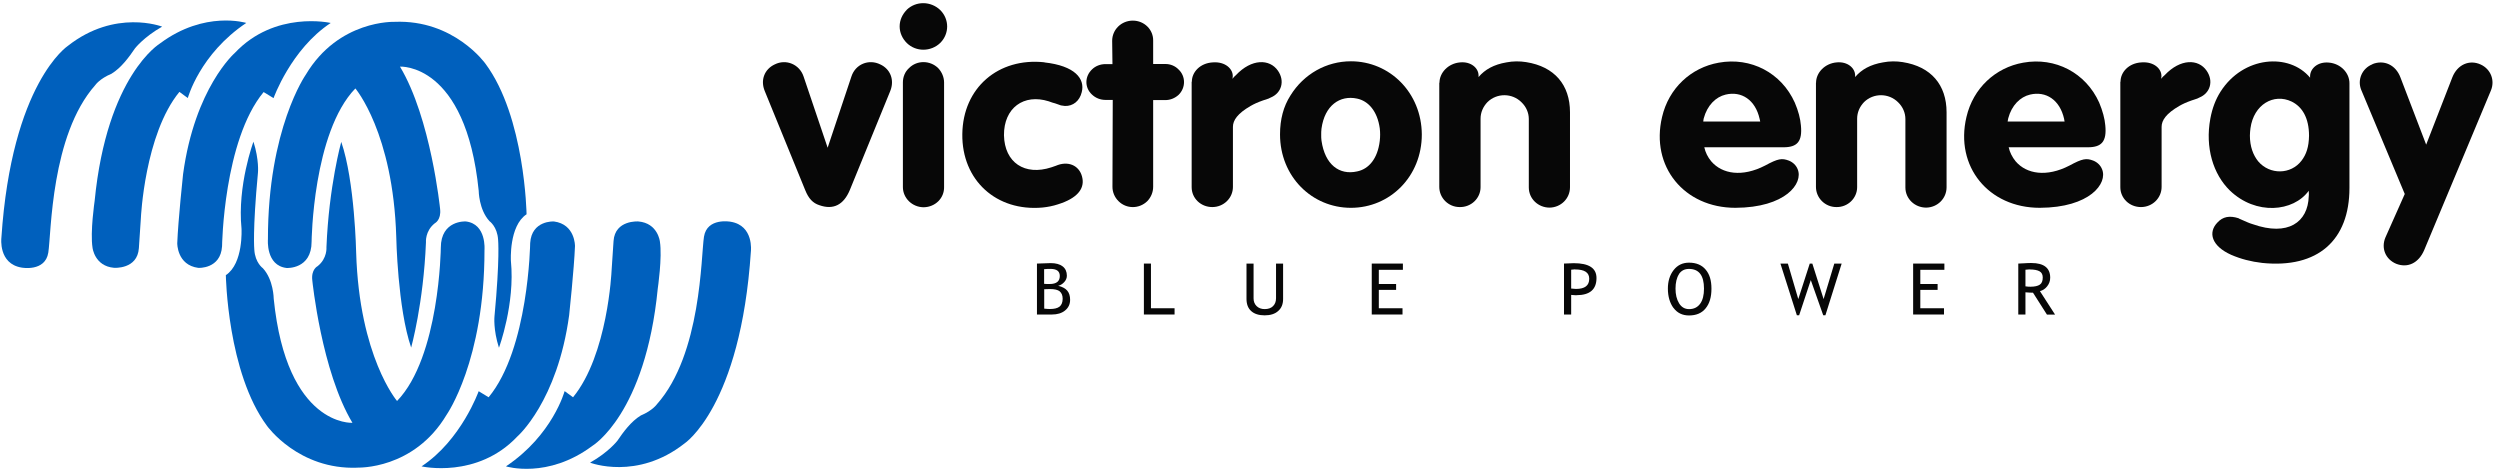
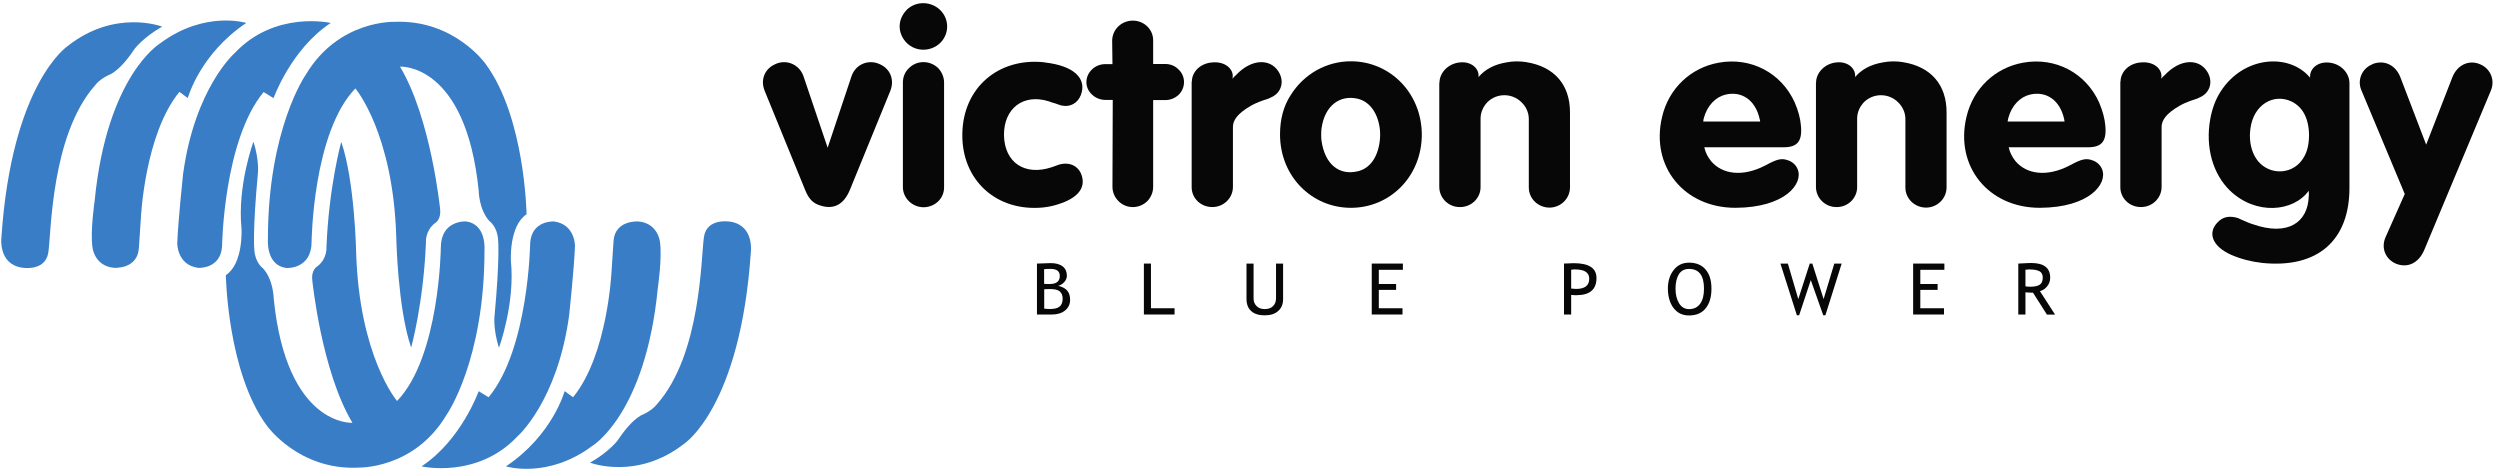
<svg xmlns="http://www.w3.org/2000/svg" viewBox="0 0 285 54">
-   <path d="m18.467 3.031s-5.326-2.042-10.718 2.19c0 0-6.416 4.2-7.592 21.904 0 0-0.359 2.945 2.309 3.381 0 0 2.679 0.51 3.039-1.701 0.349-2.212 0.283-13.377 5.359-19.108 0 0 0.49-0.723 1.841-1.287 1.122-0.681 2.015-1.914 2.68-2.892 0 0 0.991-1.287 3.093-2.478" fill="#0060BD" />
-   <path d="m28.086 2.617s-4.738-1.467-9.836 2.329c0 0-6.056 3.615-7.461 17.96 0 0-0.523 3.541-0.24 5.338 0 0 0.229 2.095 2.451 2.286 0 0 2.669 0.202 2.832-2.244 0.163-2.435 0.229-3.435 0.229-3.435s0.425-9.538 4.39-14.376l0.959 0.702s1.351-5.008 6.677-8.57v0.011z" fill="#0060BD" />
-   <path d="m37.689 2.615s-6.339-1.446-10.925 3.424c0 0-4.553 3.966-5.893 13.813 0 0-0.566 5.295-0.664 7.869 0 0-0.044 2.499 2.407 2.818 0 0 2.538 0.149 2.701-2.467 0 0 0.163-12.058 4.738-17.577l1.133 0.691s1.982-5.572 6.503-8.56v-0.011z" fill="#0060BD" />
-   <path d="m44.987 2.49s-6.383-0.255-10.13 6.029c0 0-4.324 6.157-4.313 18.768 0 0-0.261 2.988 2.135 3.264 0 0 2.843 0.17 2.843-2.999 0 0 0.131-12.441 4.989-17.47 0 0 4.303 5.04 4.662 16.918 0 0 0.152 8.134 1.699 12.622 0 0 1.405-5.029 1.688-12.005 0 0-0.12-1.276 1.013-2.169 0 0 0.741-0.361 0.599-1.627 0 0-1.046-10.357-4.575-16.226 0 0 7.494-0.478 8.975 14.153 0 0 0.011 2.137 1.231 3.466 0 0 0.893 0.617 0.98 2.116 0 0 0.218 2.074-0.414 8.762 0 0-0.152 1.467 0.512 3.551 0 0 1.852-4.998 1.362-9.9 0 0-0.24-3.977 1.786-5.317 0 0-0.174-11.101-4.695-17.173 0 0-3.584-5.04-10.348-4.764z" fill="#0060BD" />
-   <path d="m67.303 52.754s5.326 2.042 10.718-2.19c0 0 6.405-4.2 7.581-21.905 0 0 0.359-2.945-2.309-3.381 0 0-2.679-0.51-3.039 1.701-0.349 2.212-0.283 13.377-5.359 19.097 0 0-0.49 0.723-1.841 1.287-1.122 0.68-2.015 1.914-2.679 2.892 0 0-0.991 1.287-3.094 2.478" fill="#0060BD" />
-   <path d="m57.691 53.169s4.738 1.467 9.836-2.339c0 0 6.056-3.615 7.461-17.96 0 0 0.523-3.541 0.24-5.338 0 0-0.229-2.095-2.451-2.286 0 0-2.669-0.202-2.832 2.233-0.163 2.435-0.229 3.434-0.229 3.434s-0.425 9.538-4.39 14.376l-0.959-0.702s-1.351 5.008-6.677 8.57v0.011z" fill="#0060BD" />
-   <path d="m48.066 53.169s6.339 1.446 10.925-3.424c0 0 4.553-3.966 5.893-13.813 0 0 0.566-5.295 0.664-7.869 0 0 0.044-2.499-2.407-2.818 0 0-2.538-0.149-2.701 2.467 0 0-0.163 12.058-4.738 17.577l-1.133-0.691s-1.982 5.572-6.503 8.56v0.011z" fill="#0060BD" />
-   <path d="m40.788 53.305s6.383 0.255 10.13-6.029c0 0 4.324-6.157 4.313-18.768 0 0 0.261-2.988-2.135-3.264 0 0-2.843-0.17-2.843 2.999 0 0-0.131 12.441-4.989 17.47 0 0-4.303-5.04-4.662-16.918 0 0-0.152-8.134-1.699-12.622 0 0-1.405 5.029-1.688 12.005 0 0 0.12 1.276-1.013 2.169 0 0-0.752 0.361-0.599 1.627 0 0 1.046 10.357 4.575 16.226 0 0-7.494 0.478-8.975-14.153 0 0-0.011-2.137-1.231-3.466 0 0-0.893-0.617-0.98-2.116 0 0-0.218-2.074 0.414-8.762 0 0 0.152-1.467-0.512-3.552 0 0-1.852 4.998-1.362 9.9 0 0 0.24 3.977-1.786 5.317 0 0 0.174 11.101 4.695 17.183 0 0 3.583 5.04 10.348 4.764v-0.011z" fill="#0060BD" />
+   <path d="m18.467 3.031s-5.326-2.042-10.718 2.19c0 0-6.416 4.2-7.592 21.904 0 0-0.359 2.945 2.309 3.381 0 0 2.679 0.51 3.039-1.701 0.349-2.212 0.283-13.377 5.359-19.108 0 0 0.49-0.723 1.841-1.287 1.122-0.681 2.015-1.914 2.68-2.892 0 0 0.991-1.287 3.093-2.478" fill="#387DC5" />
+   <path d="m28.086 2.617s-4.738-1.467-9.836 2.329c0 0-6.056 3.615-7.461 17.96 0 0-0.523 3.541-0.24 5.338 0 0 0.229 2.095 2.451 2.286 0 0 2.669 0.202 2.832-2.244 0.163-2.435 0.229-3.435 0.229-3.435s0.425-9.538 4.39-14.376l0.959 0.702s1.351-5.008 6.677-8.57v0.011z" fill="#387DC5" />
+   <path d="m37.689 2.615s-6.339-1.446-10.925 3.424c0 0-4.553 3.966-5.893 13.813 0 0-0.566 5.295-0.664 7.869 0 0-0.044 2.499 2.407 2.818 0 0 2.538 0.149 2.701-2.467 0 0 0.163-12.058 4.738-17.577l1.133 0.691s1.982-5.572 6.503-8.56v-0.011z" fill="#387DC5" />
+   <path d="m44.987 2.49s-6.383-0.255-10.13 6.029c0 0-4.324 6.157-4.313 18.768 0 0-0.261 2.988 2.135 3.264 0 0 2.843 0.17 2.843-2.999 0 0 0.131-12.441 4.989-17.47 0 0 4.303 5.04 4.662 16.918 0 0 0.152 8.134 1.699 12.622 0 0 1.405-5.029 1.688-12.005 0 0-0.12-1.276 1.013-2.169 0 0 0.741-0.361 0.599-1.627 0 0-1.046-10.357-4.575-16.226 0 0 7.494-0.478 8.975 14.153 0 0 0.011 2.137 1.231 3.466 0 0 0.893 0.617 0.98 2.116 0 0 0.218 2.074-0.414 8.762 0 0-0.152 1.467 0.512 3.551 0 0 1.852-4.998 1.362-9.9 0 0-0.24-3.977 1.786-5.317 0 0-0.174-11.101-4.695-17.173 0 0-3.584-5.04-10.348-4.764z" fill="#387DC5" />
+   <path d="m67.303 52.754s5.326 2.042 10.718-2.19c0 0 6.405-4.2 7.581-21.905 0 0 0.359-2.945-2.309-3.381 0 0-2.679-0.51-3.039 1.701-0.349 2.212-0.283 13.377-5.359 19.097 0 0-0.49 0.723-1.841 1.287-1.122 0.68-2.015 1.914-2.679 2.892 0 0-0.991 1.287-3.094 2.478" fill="#387DC5" />
+   <path d="m57.691 53.169s4.738 1.467 9.836-2.339c0 0 6.056-3.615 7.461-17.96 0 0 0.523-3.541 0.24-5.338 0 0-0.229-2.095-2.451-2.286 0 0-2.669-0.202-2.832 2.233-0.163 2.435-0.229 3.434-0.229 3.434s-0.425 9.538-4.39 14.376l-0.959-0.702s-1.351 5.008-6.677 8.57v0.011z" fill="#387DC5" />
+   <path d="m48.066 53.169s6.339 1.446 10.925-3.424c0 0 4.553-3.966 5.893-13.813 0 0 0.566-5.295 0.664-7.869 0 0 0.044-2.499-2.407-2.818 0 0-2.538-0.149-2.701 2.467 0 0-0.163 12.058-4.738 17.577l-1.133-0.691s-1.982 5.572-6.503 8.56v0.011z" fill="#387DC5" />
+   <path d="m40.788 53.305s6.383 0.255 10.13-6.029c0 0 4.324-6.157 4.313-18.768 0 0 0.261-2.988-2.135-3.264 0 0-2.843-0.17-2.843 2.999 0 0-0.131 12.441-4.989 17.47 0 0-4.303-5.04-4.662-16.918 0 0-0.152-8.134-1.699-12.622 0 0-1.405 5.029-1.688 12.005 0 0 0.12 1.276-1.013 2.169 0 0-0.752 0.361-0.599 1.627 0 0 1.046 10.357 4.575 16.226 0 0-7.494 0.478-8.975-14.153 0 0-0.011-2.137-1.231-3.466 0 0-0.893-0.617-0.98-2.116 0 0-0.218-2.074 0.414-8.762 0 0 0.152-1.467-0.512-3.552 0 0-1.852 4.998-1.362 9.9 0 0 0.24 3.977-1.786 5.317 0 0 0.174 11.101 4.695 17.183 0 0 3.583 5.04 10.348 4.764v-0.011z" fill="#387DC5" />
  <path d="m94.352 16.84 2.712-8.124c0.458-1.404 1.982-2.02 3.289-1.372 1.155 0.532 1.645 1.786 1.133 3.041l-4.608 11.282c-0.697 1.669-1.863 2.297-3.475 1.723-0.73-0.234-1.22-0.744-1.612-1.723l-4.607-11.282c-0.523-1.255-0.033-2.499 1.133-3.041 1.307-0.659 2.832 0 3.289 1.372l2.745 8.124z" fill="#070707" />
  <path d="m102.93 9.4c0-0.627 0.24-1.223 0.697-1.637 0.915-0.925 2.407-0.893 3.322 0 0.425 0.447 0.676 1.042 0.676 1.637v11.909c0.032 1.276-1.003 2.297-2.321 2.318-1.307 0-2.374-1.042-2.374-2.297v-11.941 0.011zm0.425-8.273c1.067-1.042 2.777-1.01 3.845 0.032 1.034 1.042 1.034 2.68 0 3.722-1.068 1.042-2.778 1.042-3.813 0.032-0.522-0.51-0.827-1.191-0.827-1.903 0-0.712 0.305-1.372 0.795-1.871v-0.011z" fill="#070707" />
  <path d="m119.05 7.114c3.507 0.383 4.661 1.871 4.269 3.392-0.239 1.01-1.002 1.606-1.917 1.574-0.152-0.032-0.305-0.032-0.457-0.064l-0.24-0.085-0.425-0.149-0.305-0.085-0.424-0.149c-2.832-0.893-5.12 0.744-5.098 3.87 0.065 3.126 2.374 4.647 5.403 3.658l0.522-0.181 0.218-0.085c1.373-0.478 2.593 0.181 2.81 1.574 0.186 1.159-0.61 2.233-2.81 2.913-0.544 0.181-1.133 0.298-1.743 0.361-5.25 0.478-9.214-3.094-9.149-8.368 0.065-5.295 4.117-8.751 9.367-8.188l-0.021 0.011z" fill="#070707" />
  <path d="m126.82 7.296-0.033-2.648c0-1.255 1.035-2.297 2.353-2.297s2.353 1.042 2.32 2.297v2.648h1.405c0.545 0 1.1 0.213 1.493 0.627 0.827 0.776 0.827 2.084 0 2.892-0.425 0.383-0.948 0.596-1.525 0.596h-1.373v9.889c0 0.596-0.239 1.191-0.675 1.638-0.915 0.893-2.375 0.893-3.268 0-0.457-0.447-0.697-1.042-0.697-1.638l0.033-9.91h-0.828c-0.577 0-1.133-0.213-1.558-0.627-0.828-0.776-0.828-2.052 0.033-2.86 0.392-0.383 0.948-0.595 1.525-0.595h0.795v-0.011z" fill="#070707" />
  <path d="m135.87 9.314c0-1.106 0.948-2.116 2.375-2.201 1.46-0.117 2.353 0.776 2.287 1.637l-0.032 0.234c0.119-0.149 0.239-0.298 0.392-0.415 1.797-1.903 3.845-1.871 4.792-0.51 0.828 1.191 0.393 2.563-0.827 3.062l-0.24 0.117-0.643 0.213c-0.61 0.213-1.034 0.415-1.405 0.627-1.492 0.861-2.015 1.637-2.015 2.382v6.848c0 1.255-1.035 2.297-2.353 2.297s-2.352-1.01-2.352-2.265v-12.026h0.021z" fill="#070707" />
  <path d="m147.11 10.889c1.525-2.467 4.117-3.902 6.895-3.902 4.422 0 8.049 3.573 8.082 8.336 0 4.796-3.627 8.368-8.082 8.368s-8.082-3.573-8.082-8.368c0-1.723 0.392-3.19 1.187-4.434zm3.54 5.146c0.392 2.743 2.037 3.956 4.052 3.509 1.34-0.266 2.353-1.457 2.592-3.488 0.055-0.478 0.055-0.957 0-1.425-0.272-1.967-1.307-3.126-2.592-3.392-1.95-0.415-3.693 0.776-4.052 3.424-0.033 0.234-0.033 0.478-0.033 0.713 0 0.234 0 0.447 0.033 0.659z" fill="#070707" />
  <path d="m164.1 9.43c0-1.127 0.98-2.201 2.353-2.318 1.252-0.117 2.102 0.659 2.102 1.489v0.181c0.73-0.861 1.743-1.425 3.17-1.669 0.762-0.149 1.524-0.149 2.254-0.032 3.235 0.51 5 2.595 5 5.721v8.549c0 1.276-1.035 2.297-2.32 2.318-1.307 0-2.375-1.01-2.375-2.297v-7.805c0-0.712-0.305-1.404-0.828-1.903-1.067-1.074-2.81-1.074-3.877-0.032-0.512 0.532-0.795 1.191-0.795 1.903v7.805c0 1.255-1.068 2.297-2.386 2.265-1.285 0-2.32-1.042-2.32-2.297v-11.877h0.022z" fill="#070707" />
  <path d="m194.29 16.79c0.12 0.564 0.392 1.127 0.795 1.606 1.253 1.457 3.54 1.818 6.133 0.478 1.492-0.808 1.917-0.861 2.712-0.564 0.458 0.181 0.828 0.532 1.002 0.978 0.675 1.606-1.372 4.381-7.102 4.402-5.827 0-9.694-4.7-8.354-10.357 0.762-3.275 3.289-5.625 6.47-6.189 3.66-0.659 7.134 1.159 8.659 4.551 0.403 0.925 0.643 1.871 0.697 2.595 0.186 1.85-0.424 2.499-1.982 2.499h-9.03zm6.372-2.945c-0.032-0.085-0.032-0.213-0.065-0.298-0.49-2.169-2.07-3.19-3.867-2.765-1.133 0.266-2.102 1.223-2.505 2.712-0.033 0.117-0.033 0.234-0.054 0.361h6.491v-0.011z" fill="#070707" />
  <path d="m207.03 9.43c0-1.127 0.981-2.201 2.353-2.318 1.253-0.117 2.102 0.659 2.102 1.489v0.181c0.73-0.861 1.743-1.425 3.17-1.669 0.762-0.149 1.525-0.149 2.255-0.032 3.235 0.51 4.999 2.595 4.999 5.721v8.549c0 1.276-1.035 2.297-2.32 2.318-1.307 0-2.374-1.01-2.374-2.297v-7.805c0-0.712-0.305-1.404-0.828-1.903-1.068-1.074-2.81-1.074-3.878-0.032-0.512 0.532-0.795 1.191-0.795 1.903v7.805c0 1.255-1.067 2.297-2.374 2.265-1.286 0-2.321-1.042-2.321-2.297v-11.877h0.011z" fill="#070707" />
  <path d="m228.99 16.79c0.12 0.564 0.404 1.127 0.796 1.606 1.252 1.457 3.54 1.818 6.132 0.478 1.492-0.808 1.928-0.861 2.712-0.564 0.458 0.181 0.828 0.532 1.002 0.978 0.676 1.606-1.372 4.381-7.102 4.402-5.827 0-9.694-4.7-8.354-10.357 0.763-3.275 3.29-5.625 6.47-6.189 3.66-0.659 7.135 1.159 8.66 4.551 0.392 0.925 0.642 1.871 0.697 2.595 0.185 1.85-0.425 2.499-1.983 2.499h-9.03zm6.372-2.945c-0.032-0.085-0.032-0.213-0.054-0.298-0.49-2.169-2.07-3.19-3.878-2.765-1.132 0.266-2.102 1.223-2.494 2.712-0.033 0.117-0.033 0.234-0.065 0.361h6.491v-0.011z" fill="#070707" />
  <path d="m241.74 9.314c0-1.106 0.947-2.116 2.374-2.201 1.471-0.117 2.353 0.776 2.287 1.637l-0.032 0.234c0.12-0.149 0.239-0.298 0.403-0.415 1.797-1.903 3.845-1.871 4.781-0.51 0.828 1.191 0.404 2.563-0.827 3.062l-0.24 0.117-0.643 0.213c-0.61 0.213-1.034 0.415-1.405 0.627-1.492 0.861-2.015 1.637-2.015 2.382v6.848c0 1.255-1.035 2.297-2.353 2.297-1.317 0-2.352-1.01-2.352-2.265v-12.026h0.022z" fill="#070707" />
  <path d="m263.35 8.655c0.032-0.861 0.882-1.637 2.135-1.521 1.372 0.117 2.352 1.191 2.352 2.35v11.941c0 5.955-3.594 9.198-9.944 8.549-1.286-0.149-2.44-0.447-3.54-0.925-2.255-1.01-2.658-2.563-1.558-3.69 0.61-0.659 1.373-0.808 2.407-0.478l0.033 0.032 0.948 0.415c0.217 0.085 0.424 0.181 0.642 0.234 3.998 1.404 6.285-0.213 6.372-3.19 0.033-0.213 0-0.415 0-0.627-1.743 2.414-6.034 2.829-8.997-0.032-1.895-1.85-2.832-4.881-2.222-8.188 0.218-1.191 0.61-2.201 1.155-3.062 2.592-4.083 7.842-4.466 10.217-1.606v-0.213 0.011zm-5.915 9.74c1.318 1.552 3.725 1.52 4.945-0.085 0.545-0.712 0.828-1.574 0.85-2.829 0-2.02-0.763-3.307-1.982-3.902-2.037-0.978-4.325 0.33-4.695 3.041-0.033 0.266-0.065 0.564-0.065 0.829 0 1.255 0.37 2.233 0.947 2.946z" fill="#070707" />
  <path d="m270.45 7.313c1.307-0.532 2.658 0.064 3.203 1.521l2.93 7.656 2.984-7.677c0.577-1.457 1.95-2.052 3.235-1.457 1.155 0.532 1.645 1.818 1.155 2.977l-7.592 18.162c-0.643 1.52-1.917 2.084-3.203 1.574-1.22-0.51-1.742-1.786-1.22-3.009l2.201-4.944-4.967-11.877c-0.458-1.127 0.087-2.446 1.285-2.913l-0.011-0.011z" fill="#070707" />
  <path d="m119.76 30.654c0.708 0 1.057 0.266 1.057 0.808 0 0.606-0.382 0.915-1.155 0.915-0.251 0-0.469 0-0.632-0.021v-1.67c0.218-0.021 0.458-0.032 0.73-0.032zm1.656 4.743c0.381-0.308 0.577-0.713 0.577-1.223 0-0.436-0.109-0.787-0.327-1.042-0.218-0.255-0.555-0.436-1.035-0.553 0.251-0.053 0.48-0.192 0.687-0.415s0.305-0.468 0.305-0.734c0-0.457-0.164-0.819-0.48-1.063-0.315-0.245-0.773-0.372-1.361-0.372-0.316 0-0.839 0.021-1.569 0.053v5.807h1.699c0.621 0 1.123-0.149 1.504-0.457zm-0.61-2.18c0.218 0.181 0.337 0.457 0.337 0.84 0 0.404-0.119 0.702-0.348 0.893-0.24 0.191-0.61 0.277-1.111 0.277-0.153 0-0.36-0.011-0.643-0.043v-2.212l0.654-0.021c0.522 0 0.893 0.085 1.122 0.266h-0.011z" fill="#070707" />
  <path d="m133.9 35.854h-3.497v-5.807h0.806v5.094h2.691v0.713z" fill="#070707" />
  <path d="m142.1 34.088v-4.041h0.807v3.978c0 0.351 0.119 0.649 0.348 0.872 0.229 0.223 0.534 0.34 0.915 0.34 0.403 0 0.719-0.106 0.948-0.33s0.349-0.521 0.349-0.904v-3.956h0.806v4.041c0 0.585-0.185 1.042-0.567 1.372-0.37 0.33-0.882 0.489-1.536 0.489-0.653 0-1.176-0.16-1.536-0.489-0.359-0.319-0.534-0.787-0.534-1.393v0.021z" fill="#070707" />
  <path d="m159.93 30.759h-2.745v1.617h1.972v0.67h-1.972v2.095h2.702v0.713h-3.508v-5.807h3.551v0.713z" fill="#070707" />
  <path d="m179.56 30.716c1.078 0 1.612 0.351 1.612 1.063 0 0.776-0.501 1.159-1.514 1.159-0.022 0-0.207-0.011-0.545-0.043v-2.148c0.185-0.021 0.338-0.043 0.447-0.043v0.011zm0.152 2.935c1.525 0 2.288-0.649 2.288-1.957 0-1.127-0.861-1.691-2.593-1.691-0.131 0-0.501 0.011-1.111 0.043v5.807h0.817v-2.233c0.305 0.021 0.512 0.043 0.599 0.043v-0.011z" fill="#070707" />
  <path d="m191.39 31.262c0.262-0.404 0.643-0.606 1.155-0.606 1.133 0 1.71 0.744 1.71 2.244 0 0.744-0.142 1.319-0.436 1.723s-0.708 0.617-1.263 0.617c-0.49 0-0.872-0.223-1.144-0.67s-0.403-1-0.403-1.669 0.131-1.244 0.392-1.637h-0.011zm-0.61 3.839c0.425 0.574 1.013 0.861 1.765 0.861 0.828 0 1.459-0.266 1.895-0.808 0.447-0.542 0.665-1.287 0.665-2.244s-0.218-1.659-0.665-2.18c-0.436-0.521-1.067-0.787-1.895-0.787-0.73 0-1.318 0.287-1.754 0.851-0.436 0.564-0.653 1.265-0.653 2.105 0 0.893 0.217 1.627 0.631 2.201h0.011z" fill="#070707" />
  <path d="m209.95 30.047-1.852 5.891h-0.251l-1.416-4.009-1.328 4.009h-0.262l-1.873-5.891h0.849l1.188 4.051 1.307-4.051h0.294l1.285 4.051 1.22-4.051h0.839z" fill="#070707" />
  <path d="m221.66 30.759h-2.745v1.617h1.972v0.67h-1.972v2.095h2.701v0.713h-3.518v-5.807h3.562v0.713z" fill="#070707" />
  <path d="m231.38 30.718c0.512 0 0.894 0.074 1.133 0.213 0.24 0.138 0.36 0.372 0.36 0.702 0 0.394-0.109 0.67-0.338 0.819-0.218 0.149-0.577 0.234-1.067 0.234-0.186 0-0.371-0.011-0.567-0.043v-1.893c0.24-0.021 0.403-0.043 0.479-0.043v0.011zm1.177 2.467c0.316-0.074 0.588-0.255 0.817-0.542 0.229-0.287 0.349-0.617 0.349-0.989 0-1.106-0.719-1.67-2.146-1.67-0.175 0-0.469 0-0.861 0.032-0.392 0.021-0.599 0.032-0.632 0.032v5.807h0.817v-2.531c0.392 0.032 0.676 0.043 0.861 0.043l1.59 2.499h0.926l-1.721-2.669v-0.011z" fill="#070707" />
</svg>
